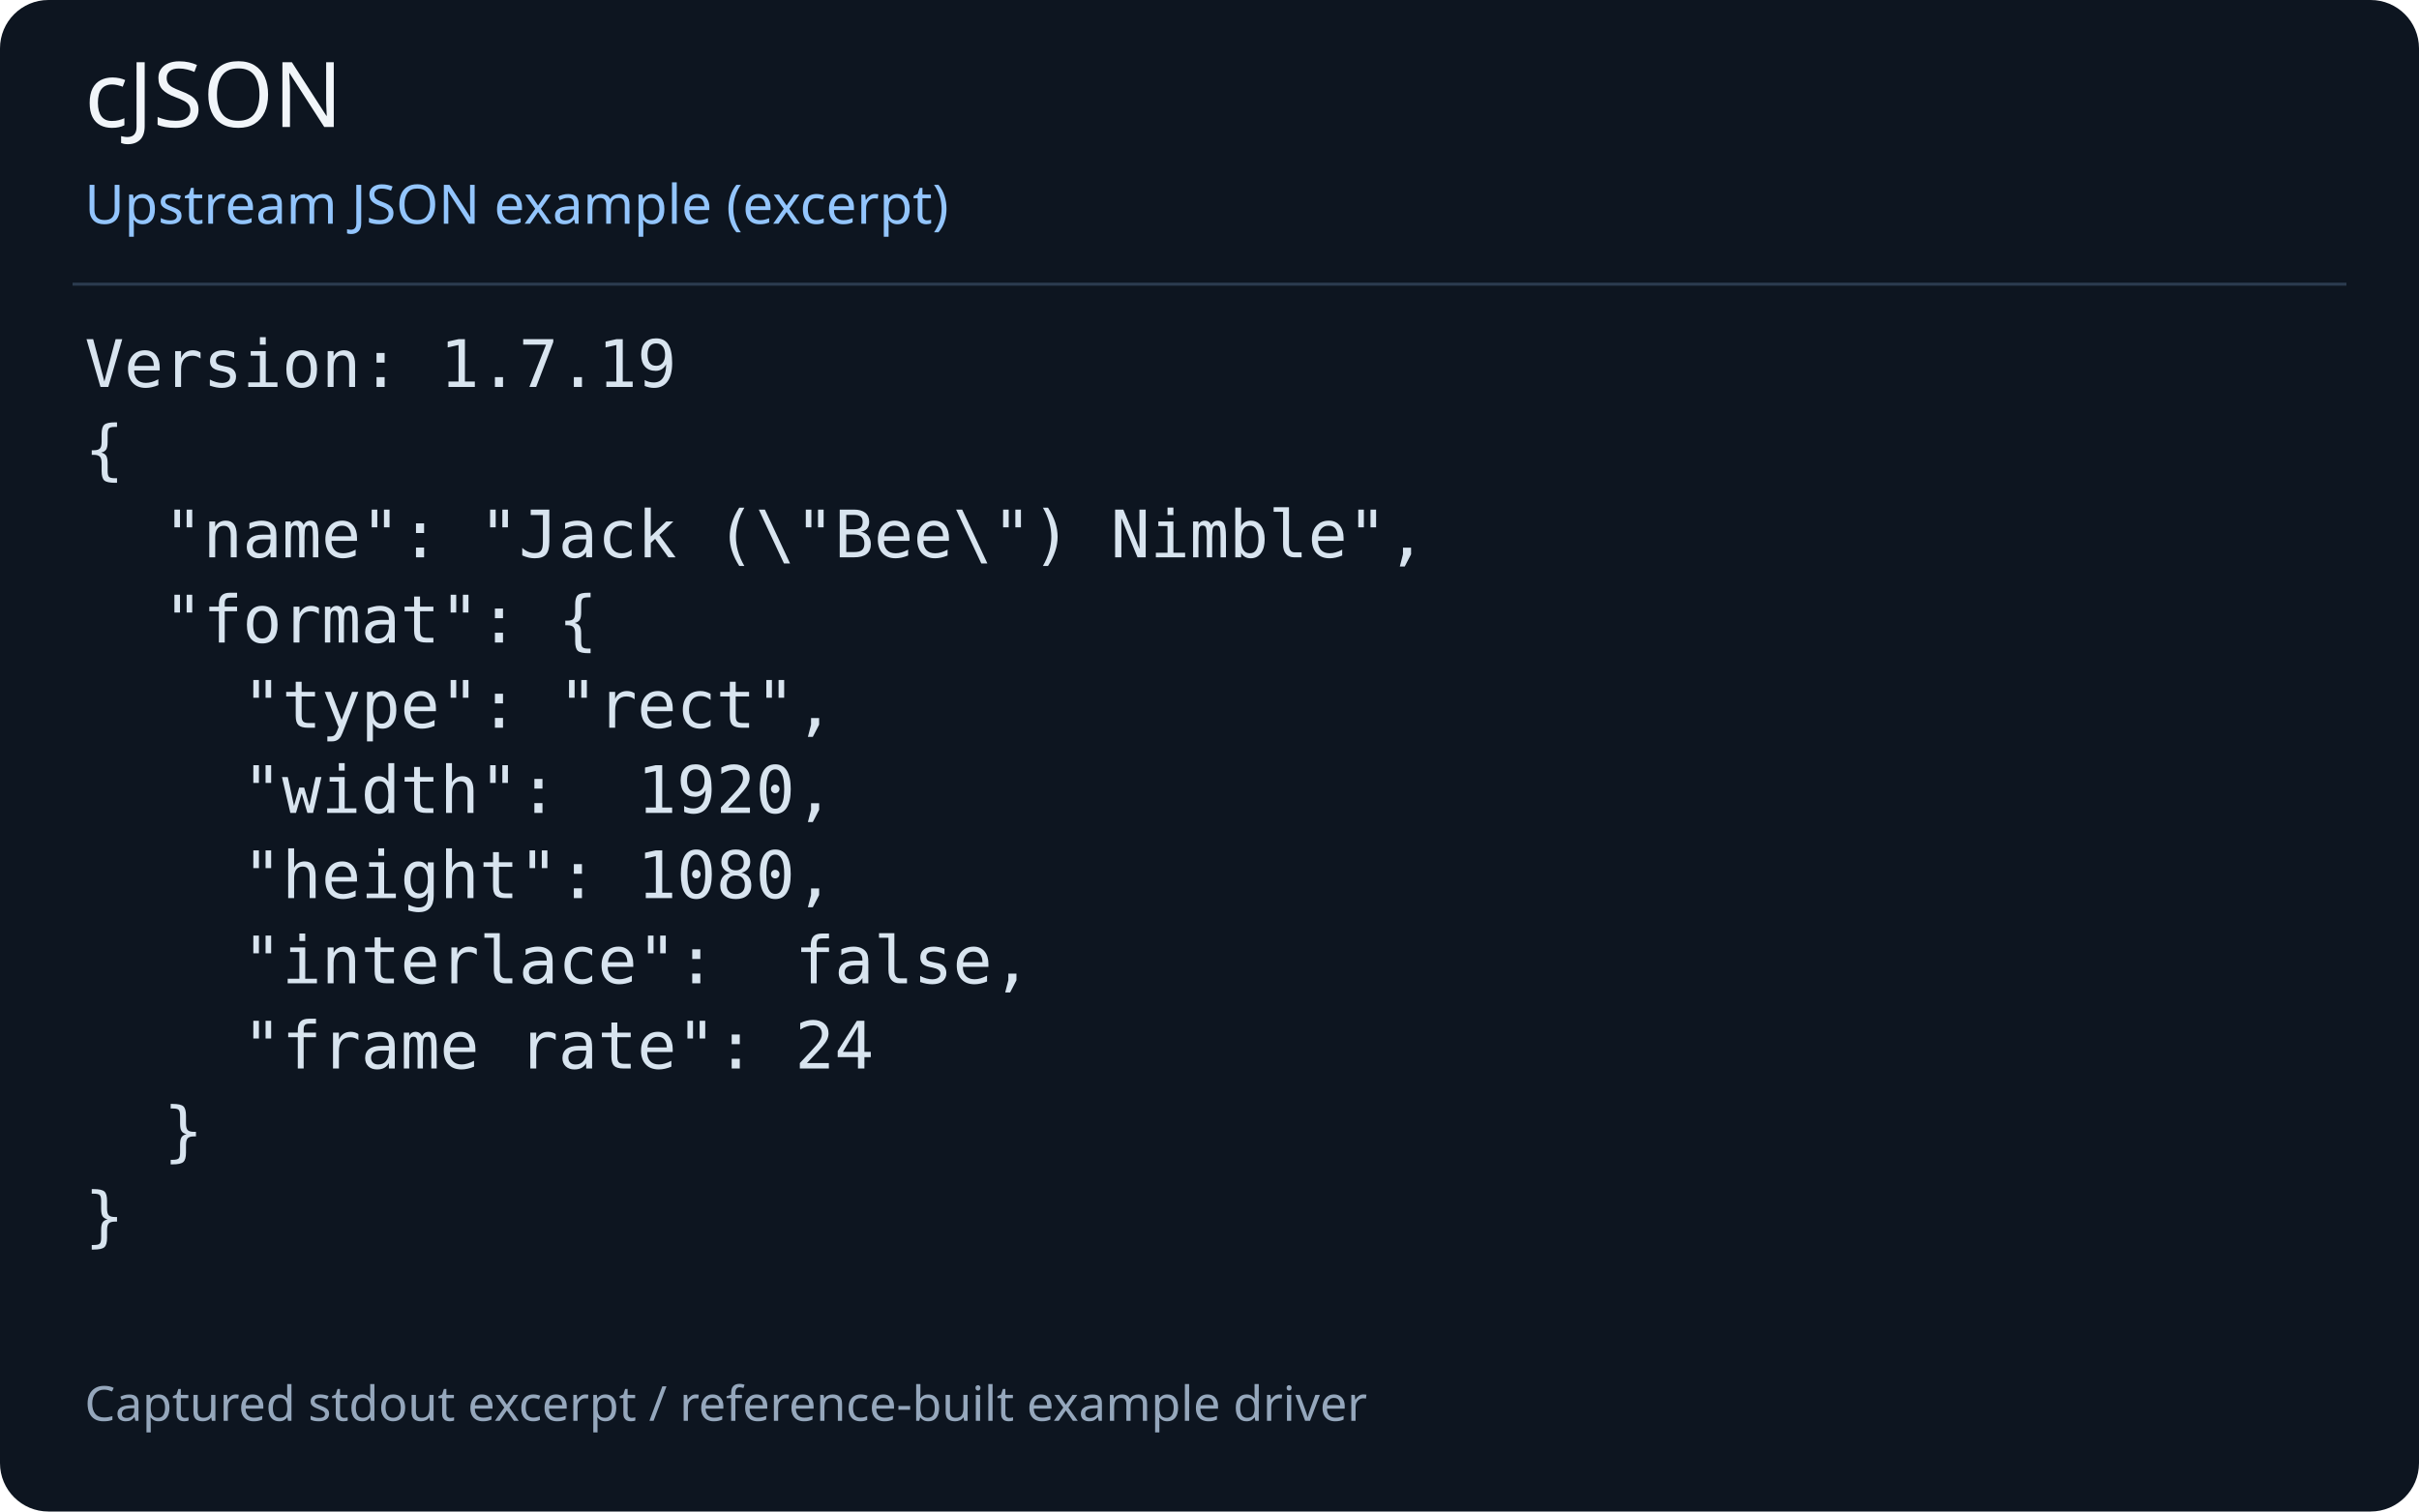
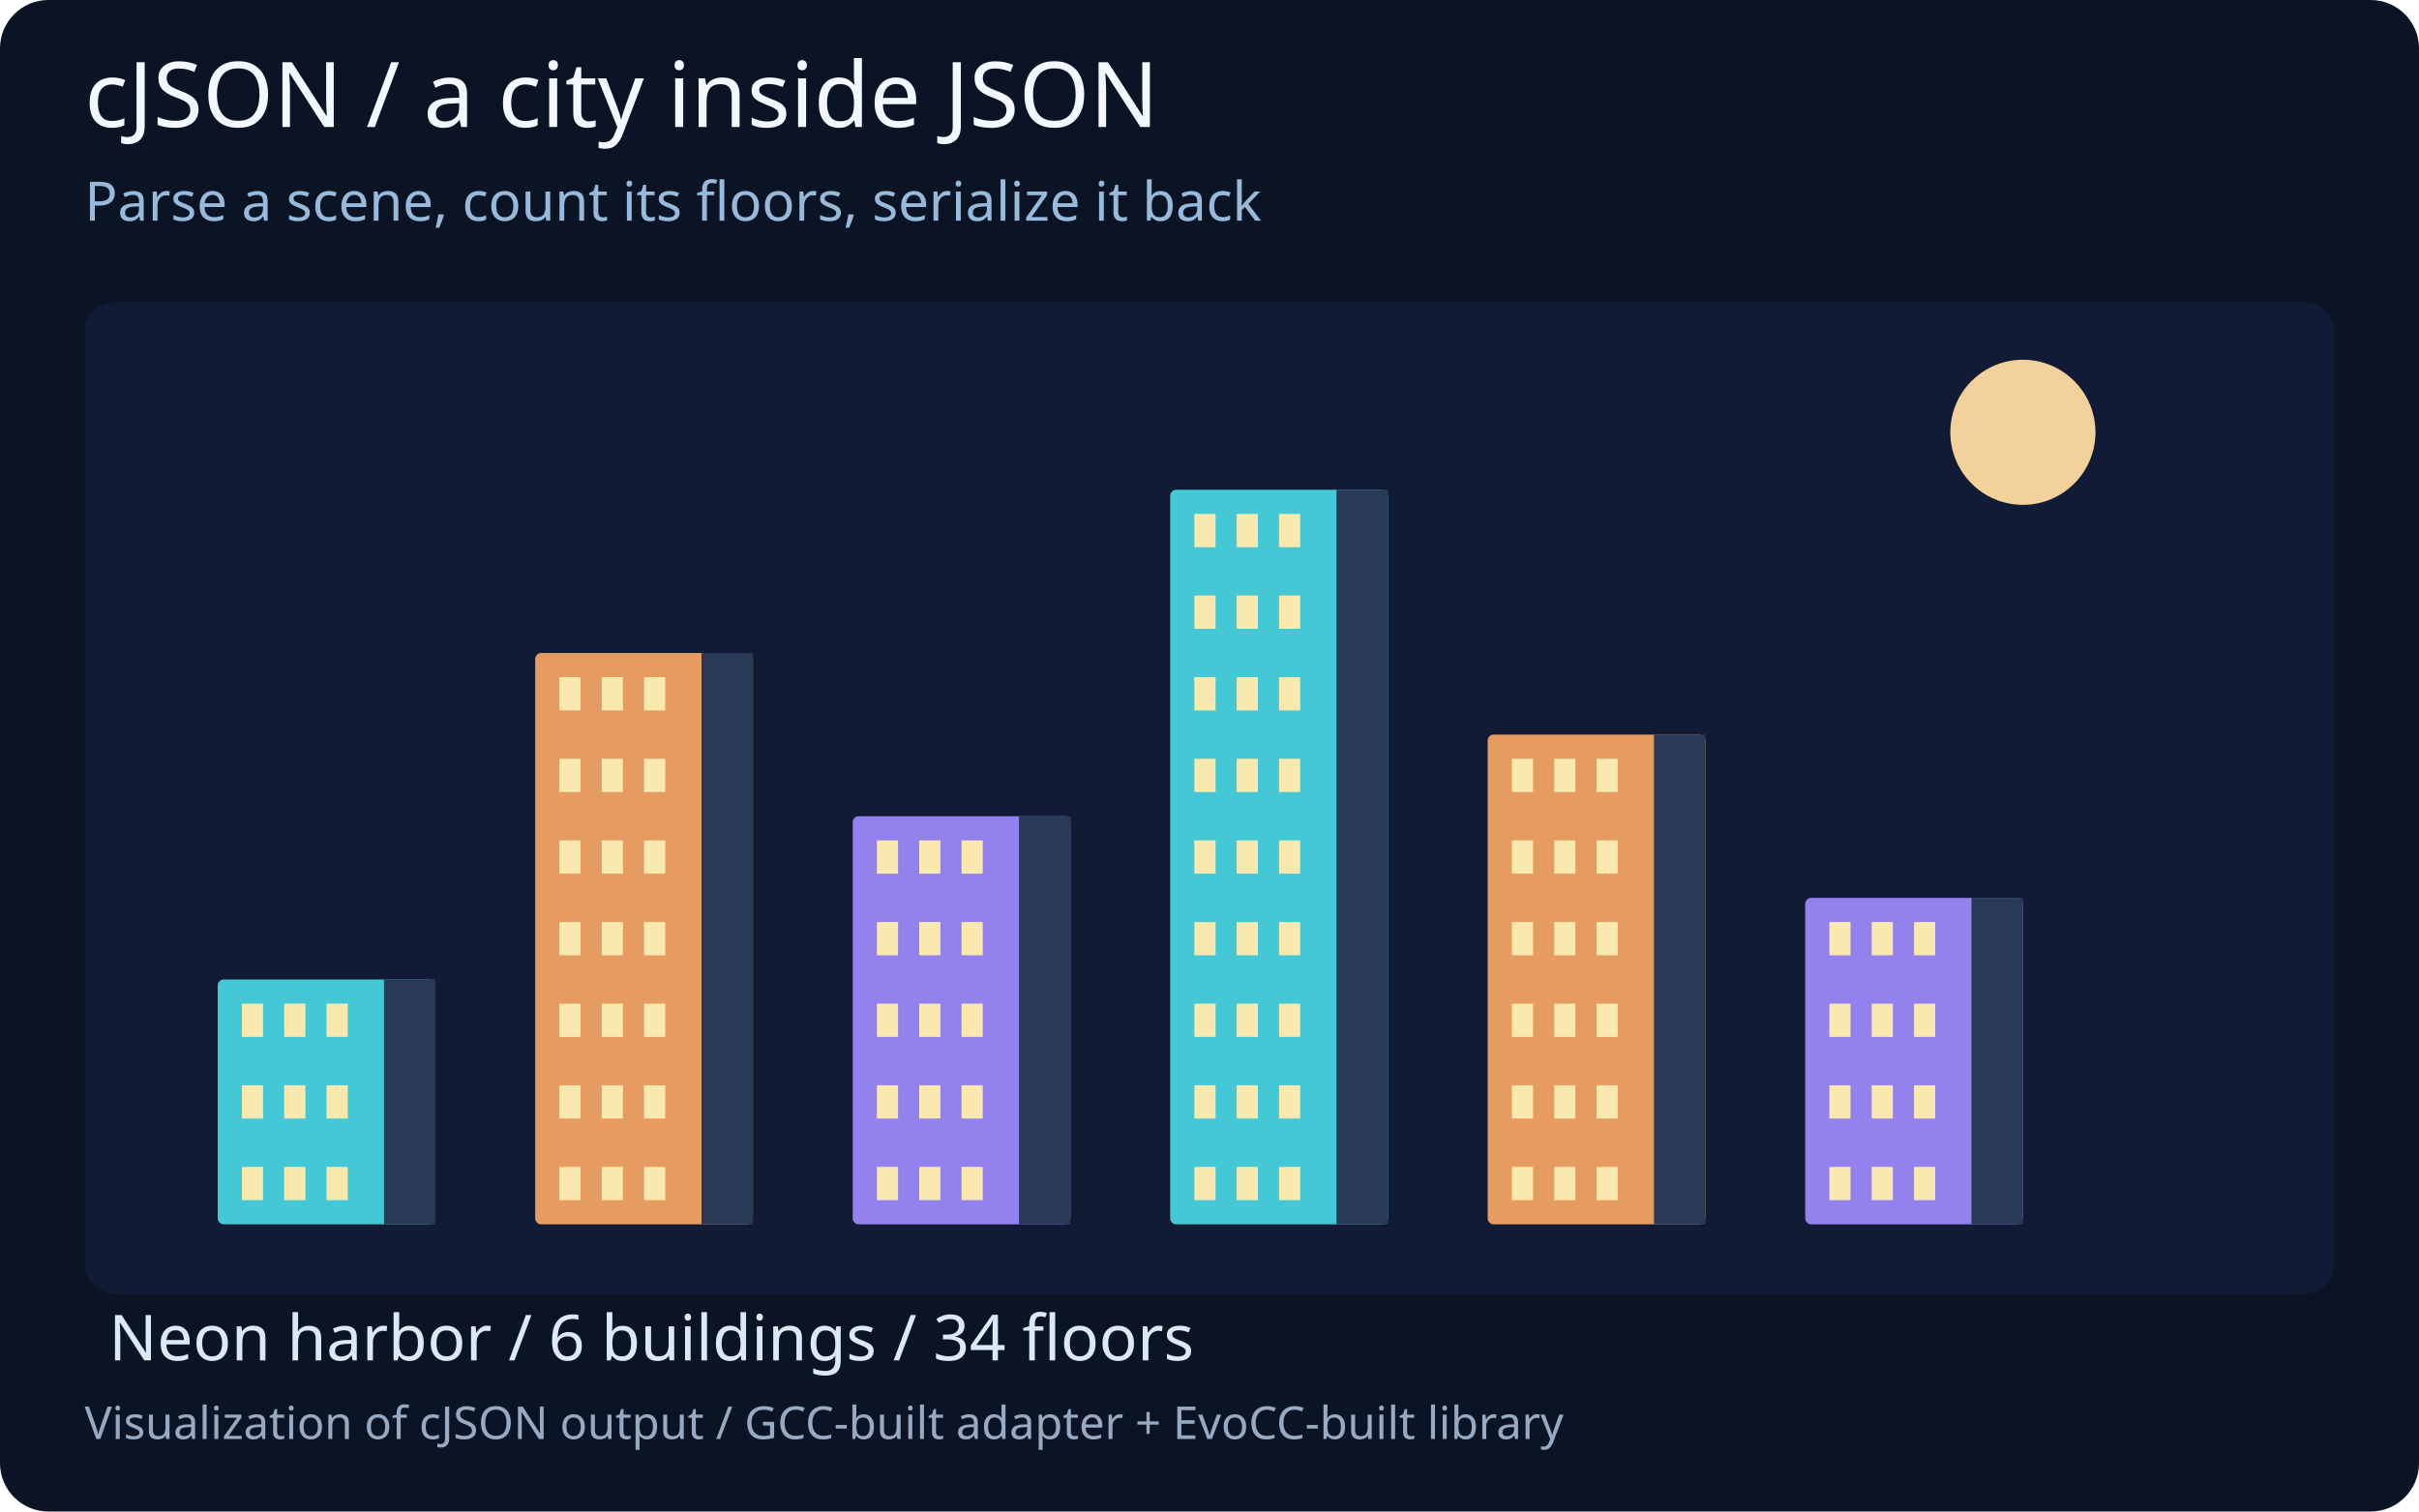
<svg xmlns="http://www.w3.org/2000/svg" width="800" height="500" viewBox="0 0 800 500">
-   <rect width="800" height="500" rx="16" fill="#0d1520" />
-   <path d="M24 94H776" stroke="#2b3b4f" />
-   <text x="28" y="42" font-family="sans-serif" font-size="30" fill="#f1f5f9" xml:space="preserve">cJSON</text>
-   <text x="28" y="74" font-family="sans-serif" font-size="18" fill="#93c5fd" xml:space="preserve">Upstream JSON example (excerpt)</text>
-   <text x="28" y="128.0" font-family="monospace" font-size="21.678" fill="#d8e4ef" xml:space="preserve">Version: 1.7.19</text>
-   <text x="28" y="156.182" font-family="monospace" font-size="21.678" fill="#d8e4ef" xml:space="preserve">{</text>
-   <text x="28" y="184.364" font-family="monospace" font-size="21.678" fill="#d8e4ef" xml:space="preserve">  "name": "Jack (\"Bee\") Nimble",</text>
-   <text x="28" y="212.545" font-family="monospace" font-size="21.678" fill="#d8e4ef" xml:space="preserve">  "format": {</text>
-   <text x="28" y="240.727" font-family="monospace" font-size="21.678" fill="#d8e4ef" xml:space="preserve">    "type": "rect",</text>
-   <text x="28" y="268.909" font-family="monospace" font-size="21.678" fill="#d8e4ef" xml:space="preserve">    "width":  1920,</text>
-   <text x="28" y="297.091" font-family="monospace" font-size="21.678" fill="#d8e4ef" xml:space="preserve">    "height": 1080,</text>
-   <text x="28" y="325.273" font-family="monospace" font-size="21.678" fill="#d8e4ef" xml:space="preserve">    "interlace":  false,</text>
-   <text x="28" y="353.455" font-family="monospace" font-size="21.678" fill="#d8e4ef" xml:space="preserve">    "frame rate": 24</text>
-   <text x="28" y="381.636" font-family="monospace" font-size="21.678" fill="#d8e4ef" xml:space="preserve">  }</text>
-   <text x="28" y="409.818" font-family="monospace" font-size="21.678" fill="#d8e4ef" xml:space="preserve">}</text>
-   <text x="28" y="470" font-family="sans-serif" font-size="16" fill="#95a7bc" xml:space="preserve">Captured stdout excerpt / reference-built example driver</text>
+   <rect width="800" height="500" rx="16" fill="#0b1424" />
+   <text x="28" y="42" font-family="sans-serif" font-size="30" fill="#f3f7ff">cJSON / a city inside JSON</text>
+   <text x="28" y="73" font-family="sans-serif" font-size="18" fill="#97b9da">Parse a scene, count its floors, serialize it back</text>
+   <text x="28" y="476" font-family="sans-serif" font-size="15" fill="#97aac1">Visualization of cJSON output / GCC-built adapter + EvoCC-built library</text>
+   <rect x="28" y="100" width="744" height="328" rx="10" fill="#111b35" />
+   <circle cx="669" cy="143" r="24" fill="#f3d19b" />
+   <rect x="72" y="324" width="72" height="81" rx="2" fill="#45c8d6" />
+   <rect x="127" y="324" width="17" height="81" rx="0" fill="#293a57" />
+   <rect x="80" y="332" width="7" height="11" rx="0" fill="#fae9af" />
+   <rect x="94" y="332" width="7" height="11" rx="0" fill="#fae9af" />
+   <rect x="108" y="332" width="7" height="11" rx="0" fill="#fae9af" />
+   <rect x="80" y="359" width="7" height="11" rx="0" fill="#fae9af" />
+   <rect x="94" y="359" width="7" height="11" rx="0" fill="#fae9af" />
+   <rect x="108" y="359" width="7" height="11" rx="0" fill="#fae9af" />
+   <rect x="80" y="386" width="7" height="11" rx="0" fill="#fae9af" />
+   <rect x="94" y="386" width="7" height="11" rx="0" fill="#fae9af" />
+   <rect x="108" y="386" width="7" height="11" rx="0" fill="#fae9af" />
+   <rect x="177" y="216" width="72" height="189" rx="2" fill="#e69b61" />
+   <rect x="232" y="216" width="17" height="189" rx="0" fill="#293a57" />
+   <rect x="185" y="224" width="7" height="11" rx="0" fill="#fae9af" />
+   <rect x="199" y="224" width="7" height="11" rx="0" fill="#fae9af" />
+   <rect x="213" y="224" width="7" height="11" rx="0" fill="#fae9af" />
+   <rect x="185" y="251" width="7" height="11" rx="0" fill="#fae9af" />
+   <rect x="199" y="251" width="7" height="11" rx="0" fill="#fae9af" />
+   <rect x="213" y="251" width="7" height="11" rx="0" fill="#fae9af" />
+   <rect x="185" y="278" width="7" height="11" rx="0" fill="#fae9af" />
+   <rect x="199" y="278" width="7" height="11" rx="0" fill="#fae9af" />
+   <rect x="213" y="278" width="7" height="11" rx="0" fill="#fae9af" />
+   <rect x="185" y="305" width="7" height="11" rx="0" fill="#fae9af" />
+   <rect x="199" y="305" width="7" height="11" rx="0" fill="#fae9af" />
+   <rect x="213" y="305" width="7" height="11" rx="0" fill="#fae9af" />
+   <rect x="185" y="332" width="7" height="11" rx="0" fill="#fae9af" />
+   <rect x="199" y="332" width="7" height="11" rx="0" fill="#fae9af" />
+   <rect x="213" y="332" width="7" height="11" rx="0" fill="#fae9af" />
+   <rect x="185" y="359" width="7" height="11" rx="0" fill="#fae9af" />
+   <rect x="199" y="359" width="7" height="11" rx="0" fill="#fae9af" />
+   <rect x="213" y="359" width="7" height="11" rx="0" fill="#fae9af" />
+   <rect x="185" y="386" width="7" height="11" rx="0" fill="#fae9af" />
+   <rect x="199" y="386" width="7" height="11" rx="0" fill="#fae9af" />
+   <rect x="213" y="386" width="7" height="11" rx="0" fill="#fae9af" />
+   <rect x="282" y="270" width="72" height="135" rx="2" fill="#9381ed" />
+   <rect x="337" y="270" width="17" height="135" rx="0" fill="#293a57" />
+   <rect x="290" y="278" width="7" height="11" rx="0" fill="#fae9af" />
+   <rect x="304" y="278" width="7" height="11" rx="0" fill="#fae9af" />
+   <rect x="318" y="278" width="7" height="11" rx="0" fill="#fae9af" />
+   <rect x="290" y="305" width="7" height="11" rx="0" fill="#fae9af" />
+   <rect x="304" y="305" width="7" height="11" rx="0" fill="#fae9af" />
+   <rect x="318" y="305" width="7" height="11" rx="0" fill="#fae9af" />
+   <rect x="290" y="332" width="7" height="11" rx="0" fill="#fae9af" />
+   <rect x="304" y="332" width="7" height="11" rx="0" fill="#fae9af" />
+   <rect x="318" y="332" width="7" height="11" rx="0" fill="#fae9af" />
+   <rect x="290" y="359" width="7" height="11" rx="0" fill="#fae9af" />
+   <rect x="304" y="359" width="7" height="11" rx="0" fill="#fae9af" />
+   <rect x="318" y="359" width="7" height="11" rx="0" fill="#fae9af" />
+   <rect x="290" y="386" width="7" height="11" rx="0" fill="#fae9af" />
+   <rect x="304" y="386" width="7" height="11" rx="0" fill="#fae9af" />
+   <rect x="318" y="386" width="7" height="11" rx="0" fill="#fae9af" />
+   <rect x="387" y="162" width="72" height="243" rx="2" fill="#45c8d6" />
+   <rect x="442" y="162" width="17" height="243" rx="0" fill="#293a57" />
+   <rect x="395" y="170" width="7" height="11" rx="0" fill="#fae9af" />
+   <rect x="409" y="170" width="7" height="11" rx="0" fill="#fae9af" />
+   <rect x="423" y="170" width="7" height="11" rx="0" fill="#fae9af" />
+   <rect x="395" y="197" width="7" height="11" rx="0" fill="#fae9af" />
+   <rect x="409" y="197" width="7" height="11" rx="0" fill="#fae9af" />
+   <rect x="423" y="197" width="7" height="11" rx="0" fill="#fae9af" />
+   <rect x="395" y="224" width="7" height="11" rx="0" fill="#fae9af" />
+   <rect x="409" y="224" width="7" height="11" rx="0" fill="#fae9af" />
+   <rect x="423" y="224" width="7" height="11" rx="0" fill="#fae9af" />
+   <rect x="395" y="251" width="7" height="11" rx="0" fill="#fae9af" />
+   <rect x="409" y="251" width="7" height="11" rx="0" fill="#fae9af" />
+   <rect x="423" y="251" width="7" height="11" rx="0" fill="#fae9af" />
+   <rect x="395" y="278" width="7" height="11" rx="0" fill="#fae9af" />
+   <rect x="409" y="278" width="7" height="11" rx="0" fill="#fae9af" />
+   <rect x="423" y="278" width="7" height="11" rx="0" fill="#fae9af" />
+   <rect x="395" y="305" width="7" height="11" rx="0" fill="#fae9af" />
+   <rect x="409" y="305" width="7" height="11" rx="0" fill="#fae9af" />
+   <rect x="423" y="305" width="7" height="11" rx="0" fill="#fae9af" />
+   <rect x="395" y="332" width="7" height="11" rx="0" fill="#fae9af" />
+   <rect x="409" y="332" width="7" height="11" rx="0" fill="#fae9af" />
+   <rect x="423" y="332" width="7" height="11" rx="0" fill="#fae9af" />
+   <rect x="395" y="359" width="7" height="11" rx="0" fill="#fae9af" />
+   <rect x="409" y="359" width="7" height="11" rx="0" fill="#fae9af" />
+   <rect x="423" y="359" width="7" height="11" rx="0" fill="#fae9af" />
+   <rect x="395" y="386" width="7" height="11" rx="0" fill="#fae9af" />
+   <rect x="409" y="386" width="7" height="11" rx="0" fill="#fae9af" />
+   <rect x="423" y="386" width="7" height="11" rx="0" fill="#fae9af" />
+   <rect x="492" y="243" width="72" height="162" rx="2" fill="#e69b61" />
+   <rect x="547" y="243" width="17" height="162" rx="0" fill="#293a57" />
+   <rect x="500" y="251" width="7" height="11" rx="0" fill="#fae9af" />
+   <rect x="514" y="251" width="7" height="11" rx="0" fill="#fae9af" />
+   <rect x="528" y="251" width="7" height="11" rx="0" fill="#fae9af" />
+   <rect x="500" y="278" width="7" height="11" rx="0" fill="#fae9af" />
+   <rect x="514" y="278" width="7" height="11" rx="0" fill="#fae9af" />
+   <rect x="528" y="278" width="7" height="11" rx="0" fill="#fae9af" />
+   <rect x="500" y="305" width="7" height="11" rx="0" fill="#fae9af" />
+   <rect x="514" y="305" width="7" height="11" rx="0" fill="#fae9af" />
+   <rect x="528" y="305" width="7" height="11" rx="0" fill="#fae9af" />
+   <rect x="500" y="332" width="7" height="11" rx="0" fill="#fae9af" />
+   <rect x="514" y="332" width="7" height="11" rx="0" fill="#fae9af" />
+   <rect x="528" y="332" width="7" height="11" rx="0" fill="#fae9af" />
+   <rect x="500" y="359" width="7" height="11" rx="0" fill="#fae9af" />
+   <rect x="514" y="359" width="7" height="11" rx="0" fill="#fae9af" />
+   <rect x="528" y="359" width="7" height="11" rx="0" fill="#fae9af" />
+   <rect x="500" y="386" width="7" height="11" rx="0" fill="#fae9af" />
+   <rect x="514" y="386" width="7" height="11" rx="0" fill="#fae9af" />
+   <rect x="528" y="386" width="7" height="11" rx="0" fill="#fae9af" />
+   <rect x="597" y="297" width="72" height="108" rx="2" fill="#9381ed" />
+   <rect x="652" y="297" width="17" height="108" rx="0" fill="#293a57" />
+   <rect x="605" y="305" width="7" height="11" rx="0" fill="#fae9af" />
+   <rect x="619" y="305" width="7" height="11" rx="0" fill="#fae9af" />
+   <rect x="633" y="305" width="7" height="11" rx="0" fill="#fae9af" />
+   <rect x="605" y="332" width="7" height="11" rx="0" fill="#fae9af" />
+   <rect x="619" y="332" width="7" height="11" rx="0" fill="#fae9af" />
+   <rect x="633" y="332" width="7" height="11" rx="0" fill="#fae9af" />
+   <rect x="605" y="359" width="7" height="11" rx="0" fill="#fae9af" />
+   <rect x="619" y="359" width="7" height="11" rx="0" fill="#fae9af" />
+   <rect x="633" y="359" width="7" height="11" rx="0" fill="#fae9af" />
+   <rect x="605" y="386" width="7" height="11" rx="0" fill="#fae9af" />
+   <rect x="619" y="386" width="7" height="11" rx="0" fill="#fae9af" />
+   <rect x="633" y="386" width="7" height="11" rx="0" fill="#fae9af" />
+   <text x="36" y="450" font-family="sans-serif" font-size="21" fill="#dce8f5">Neon harbor / 6 buildings / 34 floors</text>
</svg>
